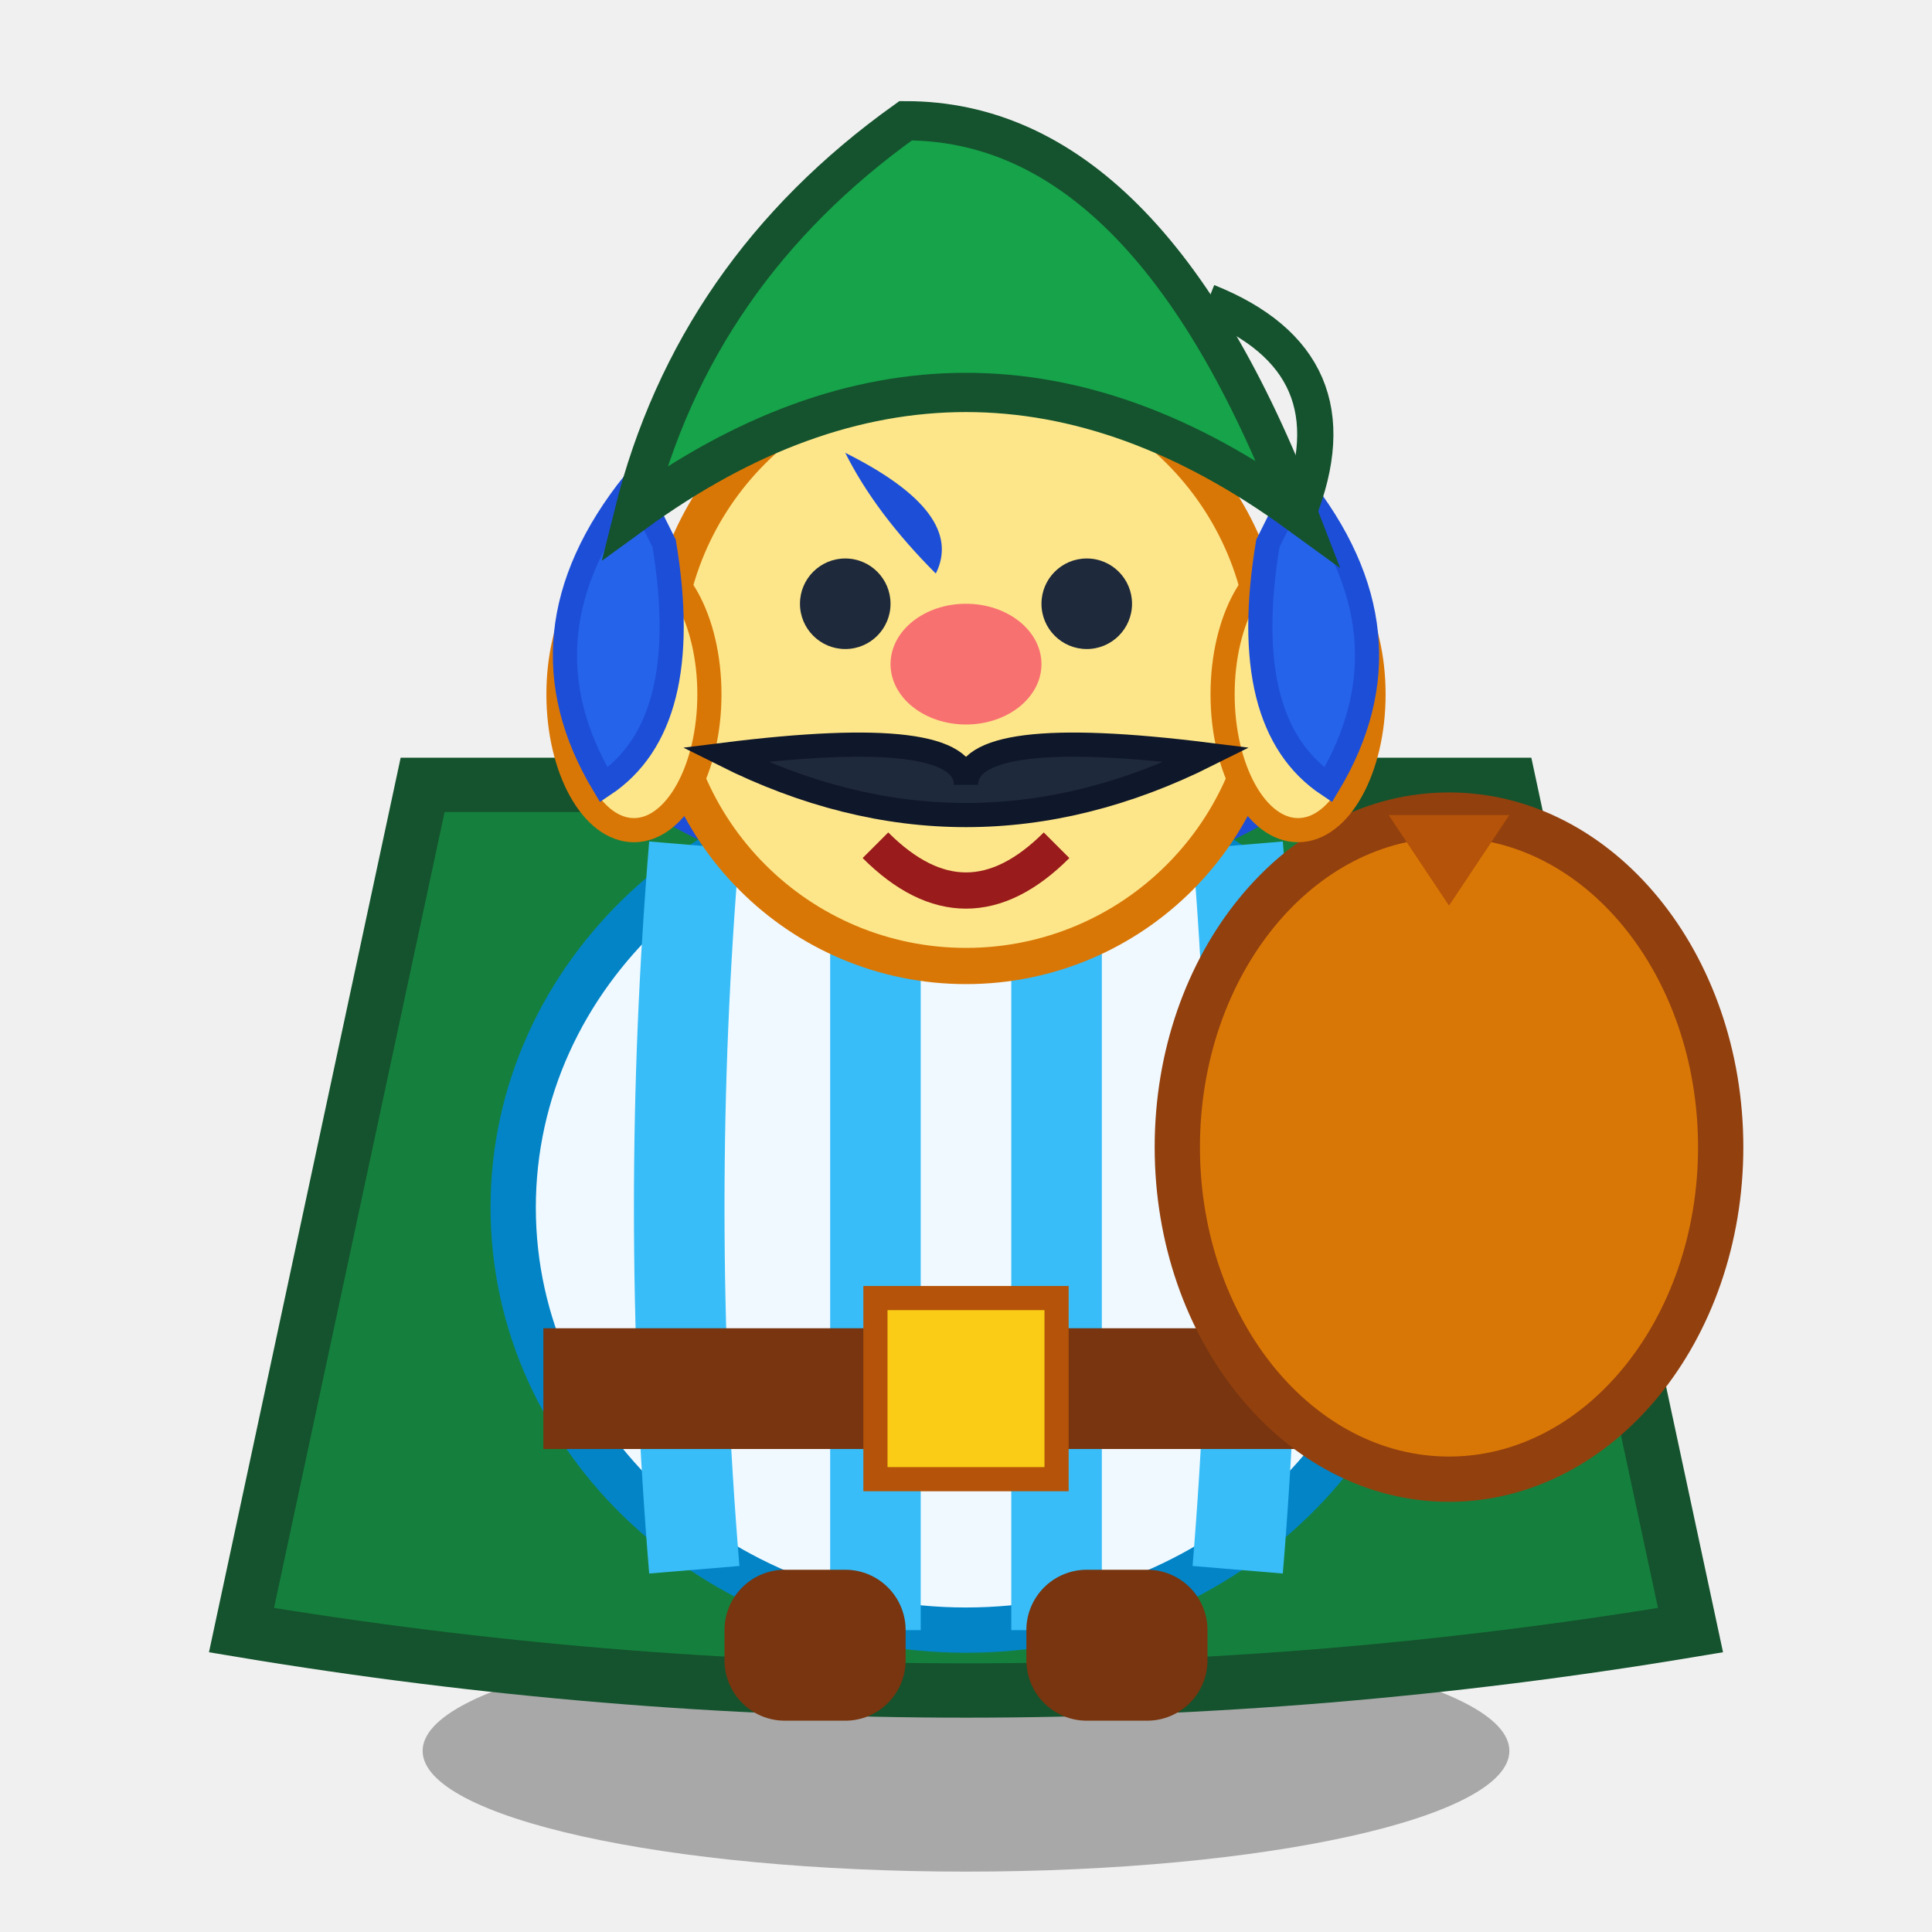
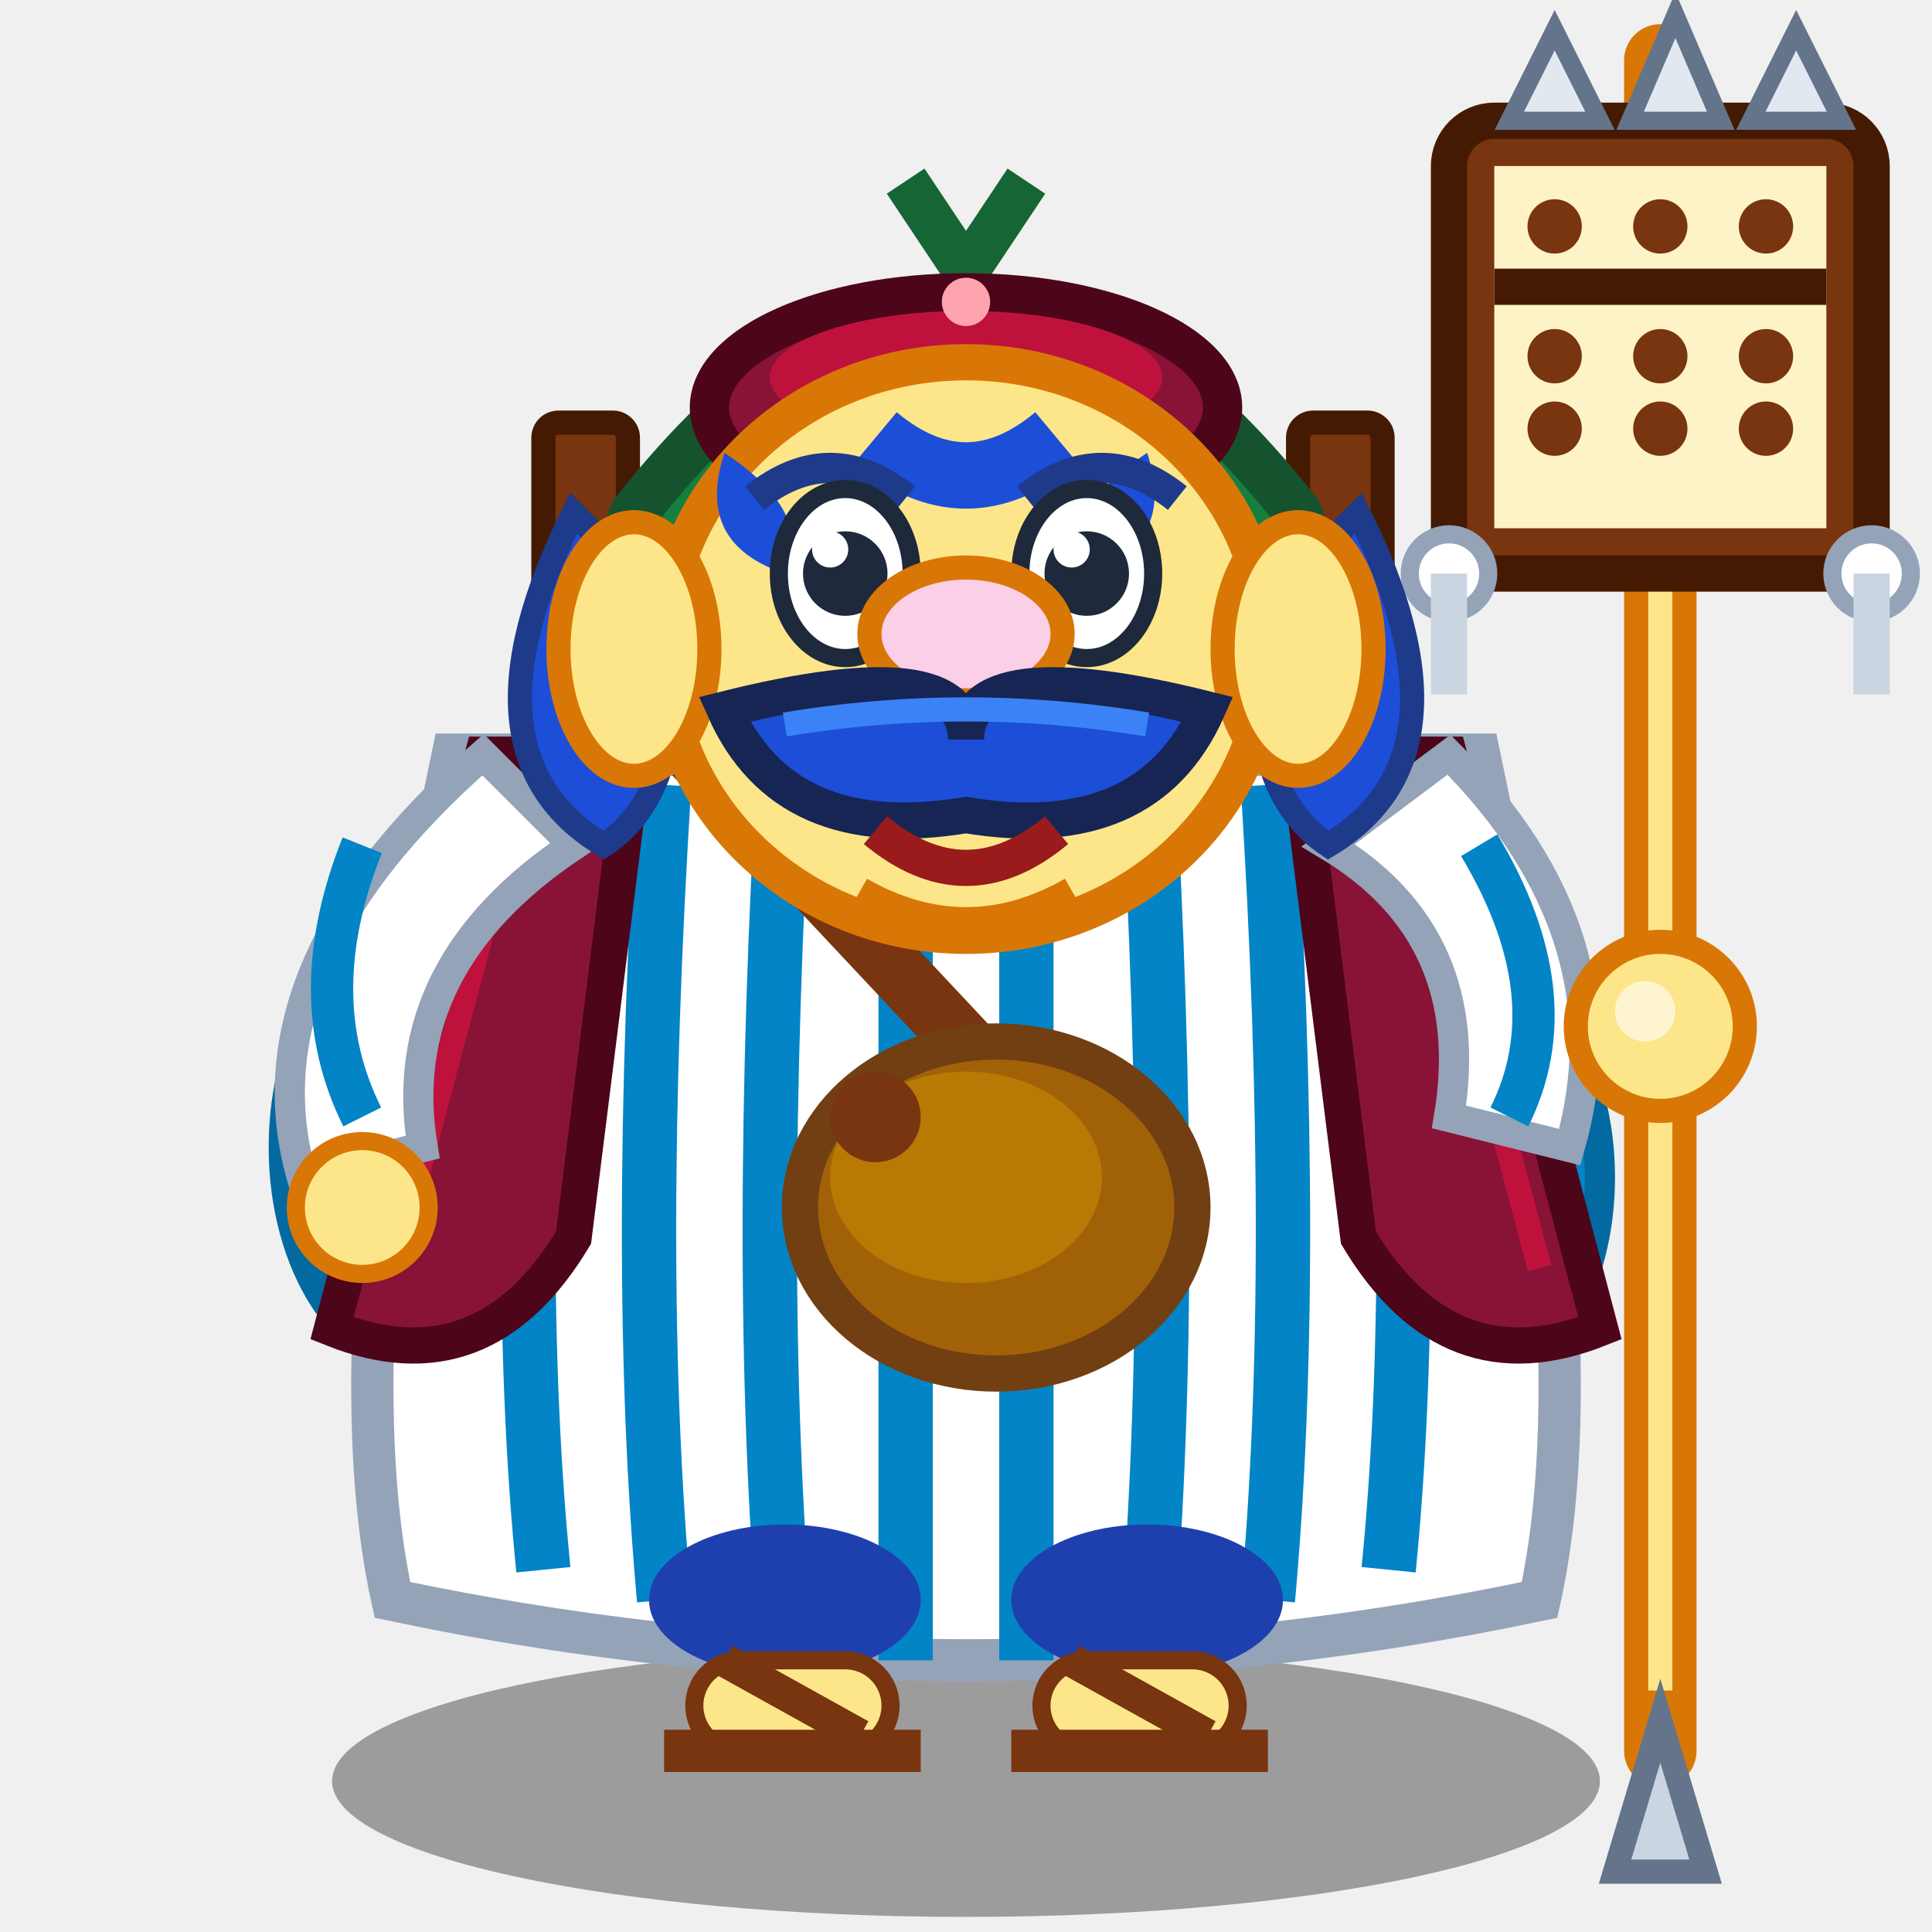
<svg xmlns="http://www.w3.org/2000/svg" viewBox="0 0 64 64" width="64" height="64">
-   <ellipse cx="32" cy="58" rx="18" ry="4" fill="rgba(0,0,0,0.3)" />
-   <path d="M14 26 L8 54 Q32 58 56 54 L50 26 Z" fill="#15803d" stroke="#14532d" stroke-width="1.8" />
-   <ellipse cx="32" cy="40" rx="15" ry="14" fill="#f0f9ff" stroke="#0284c7" stroke-width="1.5" />
-   <path d="M23 28 Q22 40 23 52" stroke="#38bdf8" stroke-width="3" fill="none" />
-   <path d="M29 26 Q29 40 29 54" stroke="#38bdf8" stroke-width="3" fill="none" />
-   <path d="M35 26 Q35 40 35 54" stroke="#38bdf8" stroke-width="3" fill="none" />
-   <path d="M41 28 Q42 40 41 52" stroke="#38bdf8" stroke-width="3" fill="none" />
-   <rect x="18" y="44" width="28" height="4" fill="#78350f" />
-   <rect x="29" y="43" width="6" height="6" fill="#facc15" stroke="#b45309" stroke-width="0.8" />
-   <ellipse cx="48" cy="38" rx="9" ry="11" fill="#d97706" stroke="#92400e" stroke-width="1.5" />
-   <path d="M46 27 L48 30 L50 27 Z" fill="#b45309" />
-   <path d="M20 22 Q32 30 44 22 L44 26 Q32 34 20 26 Z" fill="#1d4ed8" />
-   <circle cx="32" cy="22" r="10" fill="#fde68a" stroke="#d97706" stroke-width="1.2" />
-   <ellipse cx="21" cy="23" rx="2.5" ry="4.5" fill="#fde68a" stroke="#d97706" stroke-width="0.8" />
-   <ellipse cx="43" cy="23" rx="2.5" ry="4.5" fill="#fde68a" stroke="#d97706" stroke-width="0.8" />
-   <path d="M21 16 Q17 21 20 26 Q23 24 22 18 Z" fill="#2563eb" stroke="#1d4ed8" stroke-width="0.8" />
-   <path d="M43 16 Q47 21 44 26 Q41 24 42 18 Z" fill="#2563eb" stroke="#1d4ed8" stroke-width="0.8" />
-   <path d="M21 17 Q32 9 43 17 Q38 4 30 4 Q23 9 21 17 Z" fill="#16a34a" stroke="#14532d" stroke-width="1.3" />
-   <path d="M40 10 Q45 12 43 17" stroke="#14532d" stroke-width="1.2" fill="none" />
-   <path d="M28 15 Q32 17 31 19 Q29 17 28 15 Z" fill="#1d4ed8" />
-   <circle cx="28" cy="20" r="1.5" fill="#1e293b" />
-   <circle cx="36" cy="20" r="1.5" fill="#1e293b" />
-   <ellipse cx="32" cy="22" rx="2.5" ry="2" fill="#f87171" />
-   <path d="M24 25 Q32 24 32 26 Q32 24 40 25 Q32 29 24 25 Z" fill="#1e293b" stroke="#0f172a" stroke-width="0.8" />
-   <path d="M29 28 Q32 31 35 28" stroke="#991b1b" stroke-width="1.2" fill="none" />
-   <rect x="24" y="52" width="6" height="5" rx="2" fill="#78350f" />
-   <rect x="34" y="52" width="6" height="5" rx="2" fill="#78350f" />
+   <ellipse cx="32" cy="59" rx="21" ry="4.5" fill="rgba(0,0,0,0.35)" />
+   <rect x="18" y="14" width="2.8" height="15" rx="0.5" fill="#78350f" stroke="#451a03" stroke-width="0.8" />
+   <rect x="43" y="14" width="2.8" height="15" rx="0.5" fill="#78350f" stroke="#451a03" stroke-width="0.8" />
+   <path d="M21 17 Q32 3 43 17 Q47 27 32 27 Q17 27 21 17 Z" fill="#15803d" stroke="#14532d" stroke-width="1.6" />
+   <path d="M24 16 Q32 8 40 16" stroke="#22c55e" stroke-width="1.2" fill="none" />
+   <path d="M30 6 L32 9 L34 6" stroke="#166534" stroke-width="1.5" fill="none" />
+   <ellipse cx="14" cy="38" rx="4.5" ry="7" fill="#0284c7" stroke="#0369a1" stroke-width="1.2" />
+   <ellipse cx="14" cy="38" rx="2.5" ry="4.5" fill="none" stroke="#bae6fd" stroke-width="1" />
+   <circle cx="14" cy="38" r="1" fill="#38bdf8" />
+   <ellipse cx="49" cy="39" rx="4" ry="6.5" fill="#0284c7" stroke="#0369a1" stroke-width="1" />
+   <path d="M15 25 Q11 44 13 53 Q32 57 51 53 Q53 44 49 25 Z" fill="#ffffff" stroke="#94a3b8" stroke-width="1.4" />
+   <path d="M18 27 Q17 42 18 52" stroke="#0284c7" stroke-width="1.8" fill="none" />
+   <path d="M22 26 Q21 42 22 53" stroke="#0284c7" stroke-width="1.8" fill="none" />
+   <path d="M26 25 Q25 42 26 54" stroke="#0284c7" stroke-width="1.8" fill="none" />
+   <path d="M30 25 Q30 42 30 55" stroke="#0284c7" stroke-width="1.8" fill="none" />
+   <path d="M34 25 Q34 42 34 55" stroke="#0284c7" stroke-width="1.8" fill="none" />
+   <path d="M38 25 Q39 42 38 54" stroke="#0284c7" stroke-width="1.8" fill="none" />
+   <path d="M42 26 Q43 42 42 53" stroke="#0284c7" stroke-width="1.8" fill="none" />
+   <path d="M46 27 Q47 42 46 52" stroke="#0284c7" stroke-width="1.8" fill="none" />
+   <path d="M16 25 L11 44 Q16 46 19 41 L21 25 Z" fill="#881337" stroke="#4c0519" stroke-width="1.2" />
+   <path d="M17 27 L13 42" stroke="#be123c" stroke-width="0.8" />
+   <path d="M48 25 L53 44 Q48 46 45 41 L43 25 Z" fill="#881337" stroke="#4c0519" stroke-width="1.2" />
+   <path d="M47 27 L51 42" stroke="#be123c" stroke-width="0.8" />
+   <path d="M16 25 Q8 32 10 39 L14 38 Q13 32 19 28 Z" fill="#ffffff" stroke="#94a3b8" stroke-width="1" />
+   <path d="M12 28 Q10 33 12 37" stroke="#0284c7" stroke-width="1.4" fill="none" />
+   <circle cx="12" cy="40" r="2.2" fill="#fde68a" stroke="#d97706" stroke-width="0.6" />
+   <path d="M48 25 Q54 31 52 38 L48 37 Q49 31 44 28 Z" fill="#ffffff" stroke="#94a3b8" stroke-width="1" />
+   <path d="M49 28 Q52 33 50 37" stroke="#0284c7" stroke-width="1.4" fill="none" />
+   <path d="M23 25 L38 41" stroke="#78350f" stroke-width="2" fill="none" />
+   <ellipse cx="33" cy="40" rx="6.5" ry="5.5" fill="#a16207" stroke="#713f12" stroke-width="1.2" />
+   <ellipse cx="32" cy="39" rx="4.5" ry="3.5" fill="#ca8a04" opacity="0.6" />
+   <circle cx="29" cy="37" r="1.5" fill="#78350f" />
+   <line x1="55" y1="2" x2="55" y2="58" stroke="#d97706" stroke-width="2.4" stroke-linecap="round" />
+   <line x1="55" y1="4" x2="55" y2="56" stroke="#fde68a" stroke-width="0.8" />
+   <polygon points="55,57 53.5,62 56.5,62" fill="#cbd5e1" stroke="#64748b" stroke-width="0.8" />
+   <rect x="48" y="4" width="14" height="15" rx="1.5" fill="#78350f" stroke="#451a03" stroke-width="1.2" />
+   <rect x="49.5" y="5.5" width="11" height="12" fill="#fef3c7" />
+   <polygon points="50,4 51.5,1 53,4" fill="#e2e8f0" stroke="#64748b" stroke-width="0.6" />
+   <polygon points="54,4 55.5,0.5 57,4" fill="#e2e8f0" stroke="#64748b" stroke-width="0.6" />
+   <polygon points="58,4 59.5,1 61,4" fill="#e2e8f0" stroke="#64748b" stroke-width="0.6" />
+   <line x1="49.5" y1="9.5" x2="60.5" y2="9.5" stroke="#451a03" stroke-width="1.2" />
+   <circle cx="51.5" cy="7.5" r="0.9" fill="#78350f" />
+   <circle cx="51.5" cy="11.8" r="0.9" fill="#78350f" />
+   <circle cx="51.5" cy="14.2" r="0.9" fill="#78350f" />
+   <circle cx="55" cy="7.5" r="0.9" fill="#78350f" />
+   <circle cx="55" cy="11.8" r="0.9" fill="#78350f" />
+   <circle cx="55" cy="14.2" r="0.9" fill="#78350f" />
+   <circle cx="58.5" cy="7.5" r="0.9" fill="#78350f" />
+   <circle cx="58.5" cy="11.8" r="0.9" fill="#78350f" />
+   <circle cx="58.5" cy="14.2" r="0.9" fill="#78350f" />
+   <circle cx="48" cy="19" r="1.3" fill="#ffffff" stroke="#94a3b8" stroke-width="0.6" />
+   <line x1="48" y1="19" x2="48" y2="23" stroke="#cbd5e1" stroke-width="1.2" />
+   <circle cx="62" cy="19" r="1.3" fill="#ffffff" stroke="#94a3b8" stroke-width="0.6" />
+   <line x1="62" y1="19" x2="62" y2="23" stroke="#cbd5e1" stroke-width="1.2" />
+   <circle cx="55" cy="34" r="2.8" fill="#fde68a" stroke="#d97706" stroke-width="0.8" />
+   <circle cx="54.5" cy="33.5" r="1" fill="#ffffff" opacity="0.6" />
+   <path d="M19 17 Q15 25 20 28 Q23 26 22 20 Z" fill="#1d4ed8" stroke="#1e3a8a" stroke-width="0.8" />
+   <path d="M45 17 Q49 25 44 28 Q41 26 42 20 Z" fill="#1d4ed8" stroke="#1e3a8a" stroke-width="0.8" />
+   <path d="M21 21 Q32 30 43 21" stroke="#1d4ed8" stroke-width="3" fill="none" />
+   <ellipse cx="32" cy="13.5" rx="8.5" ry="3.8" fill="#881337" stroke="#4c0519" stroke-width="1.3" />
+   <ellipse cx="32" cy="12.5" rx="6.5" ry="2.2" fill="#be123c" />
+   <circle cx="32" cy="10" r="0.8" fill="#fda4af" />
+   <ellipse cx="32" cy="21.5" rx="10" ry="9.5" fill="#fde68a" stroke="#d97706" stroke-width="1.2" />
+   <ellipse cx="21" cy="21.5" rx="2.5" ry="4.2" fill="#fde68a" stroke="#d97706" stroke-width="0.8" />
+   <ellipse cx="43" cy="21.5" rx="2.5" ry="4.2" fill="#fde68a" stroke="#d97706" stroke-width="0.8" />
+   <path d="M24 15 Q27 17 26 19 Q23 18 24 15 Z" fill="#1d4ed8" />
+   <path d="M38 15 Q35 17 36 19 Q39 18 38 15 Z" fill="#1d4ed8" />
+   <path d="M29 14.5 Q32 17 35 14.5" stroke="#1d4ed8" stroke-width="2.2" fill="none" />
+   <path d="M25 16.5 Q27.5 14.5 30 16.5" stroke="#1e3a8a" stroke-width="1" fill="none" />
+   <path d="M34 16.5 Q36.5 14.5 39 16.5" stroke="#1e3a8a" stroke-width="1" fill="none" />
+   <ellipse cx="28" cy="19" rx="2.2" ry="2.8" fill="#ffffff" stroke="#1e293b" stroke-width="0.6" />
+   <circle cx="28" cy="19" r="1.4" fill="#1e293b" />
+   <circle cx="27.5" cy="18.2" r="0.6" fill="#ffffff" />
+   <ellipse cx="36" cy="19" rx="2.2" ry="2.8" fill="#ffffff" stroke="#1e293b" stroke-width="0.6" />
+   <circle cx="36" cy="19" r="1.4" fill="#1e293b" />
+   <circle cx="35.5" cy="18.2" r="0.6" fill="#ffffff" />
+   <ellipse cx="32" cy="21" rx="3.2" ry="2.2" fill="#fbcfe8" stroke="#d97706" stroke-width="0.8" />
+   <path d="M24 23.5 Q32 21.5 32 24.5 Q32 21.5 40 23.5 Q38 28 32 27 Q26 28 24 23.5 Z" fill="#1d4ed8" stroke="#172554" stroke-width="1.2" />
+   <path d="M26 24 Q32 23 38 24" stroke="#3b82f6" stroke-width="0.8" fill="none" />
+   <path d="M29 27.5 Q32 30 35 27.5" stroke="#991b1b" stroke-width="1.2" fill="none" />
+   <path d="M28.5 29.5 Q32 31.5 35.5 29.5" stroke="#d97706" stroke-width="0.9" fill="none" />
+   <ellipse cx="26" cy="53" rx="4.5" ry="2.5" fill="#1e40af" />
+   <ellipse cx="38" cy="53" rx="4.5" ry="2.5" fill="#1e40af" />
+   <rect x="23" y="55" width="6.5" height="3" rx="1.5" fill="#fde68a" stroke="#78350f" stroke-width="0.6" />
+   <line x1="22" y1="58" x2="30.5" y2="58" stroke="#78350f" stroke-width="1.4" />
+   <line x1="24" y1="55" x2="28.5" y2="57.5" stroke="#78350f" stroke-width="1.1" />
+   <rect x="34.5" y="55" width="6.5" height="3" rx="1.5" fill="#fde68a" stroke="#78350f" stroke-width="0.6" />
+   <line x1="33.5" y1="58" x2="42" y2="58" stroke="#78350f" stroke-width="1.4" />
+   <line x1="35.5" y1="55" x2="40" y2="57.5" stroke="#78350f" stroke-width="1.1" />
</svg>
